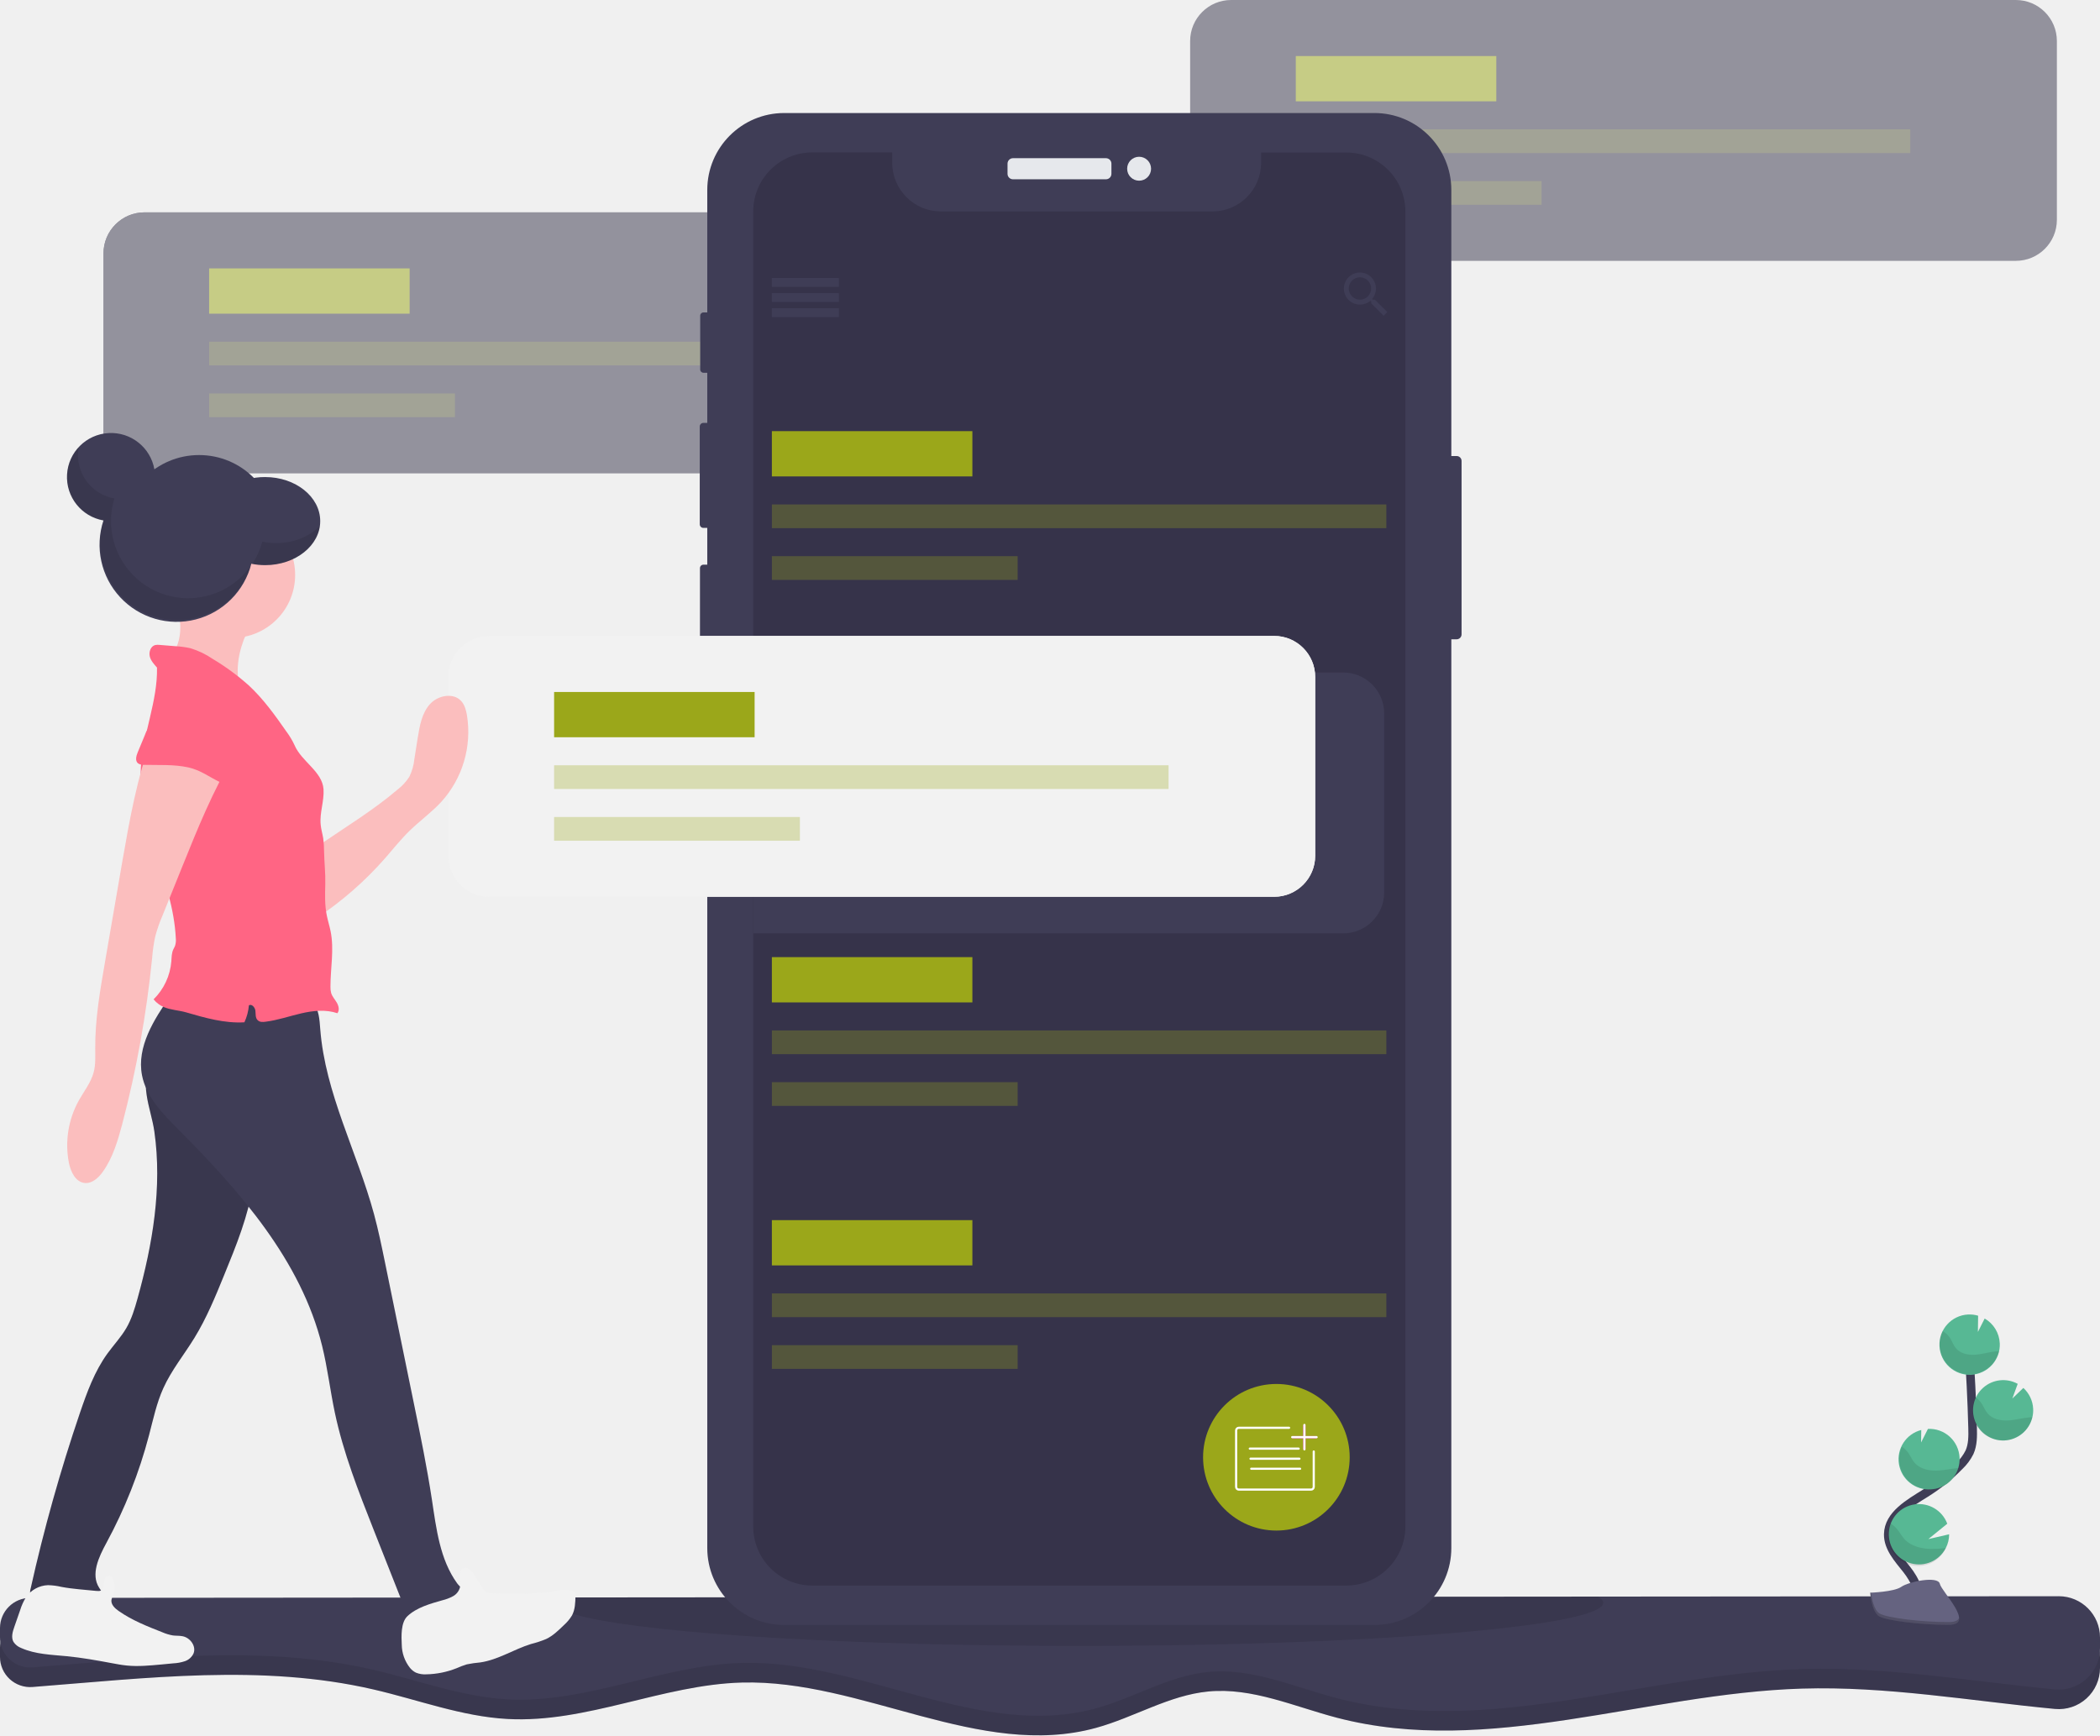
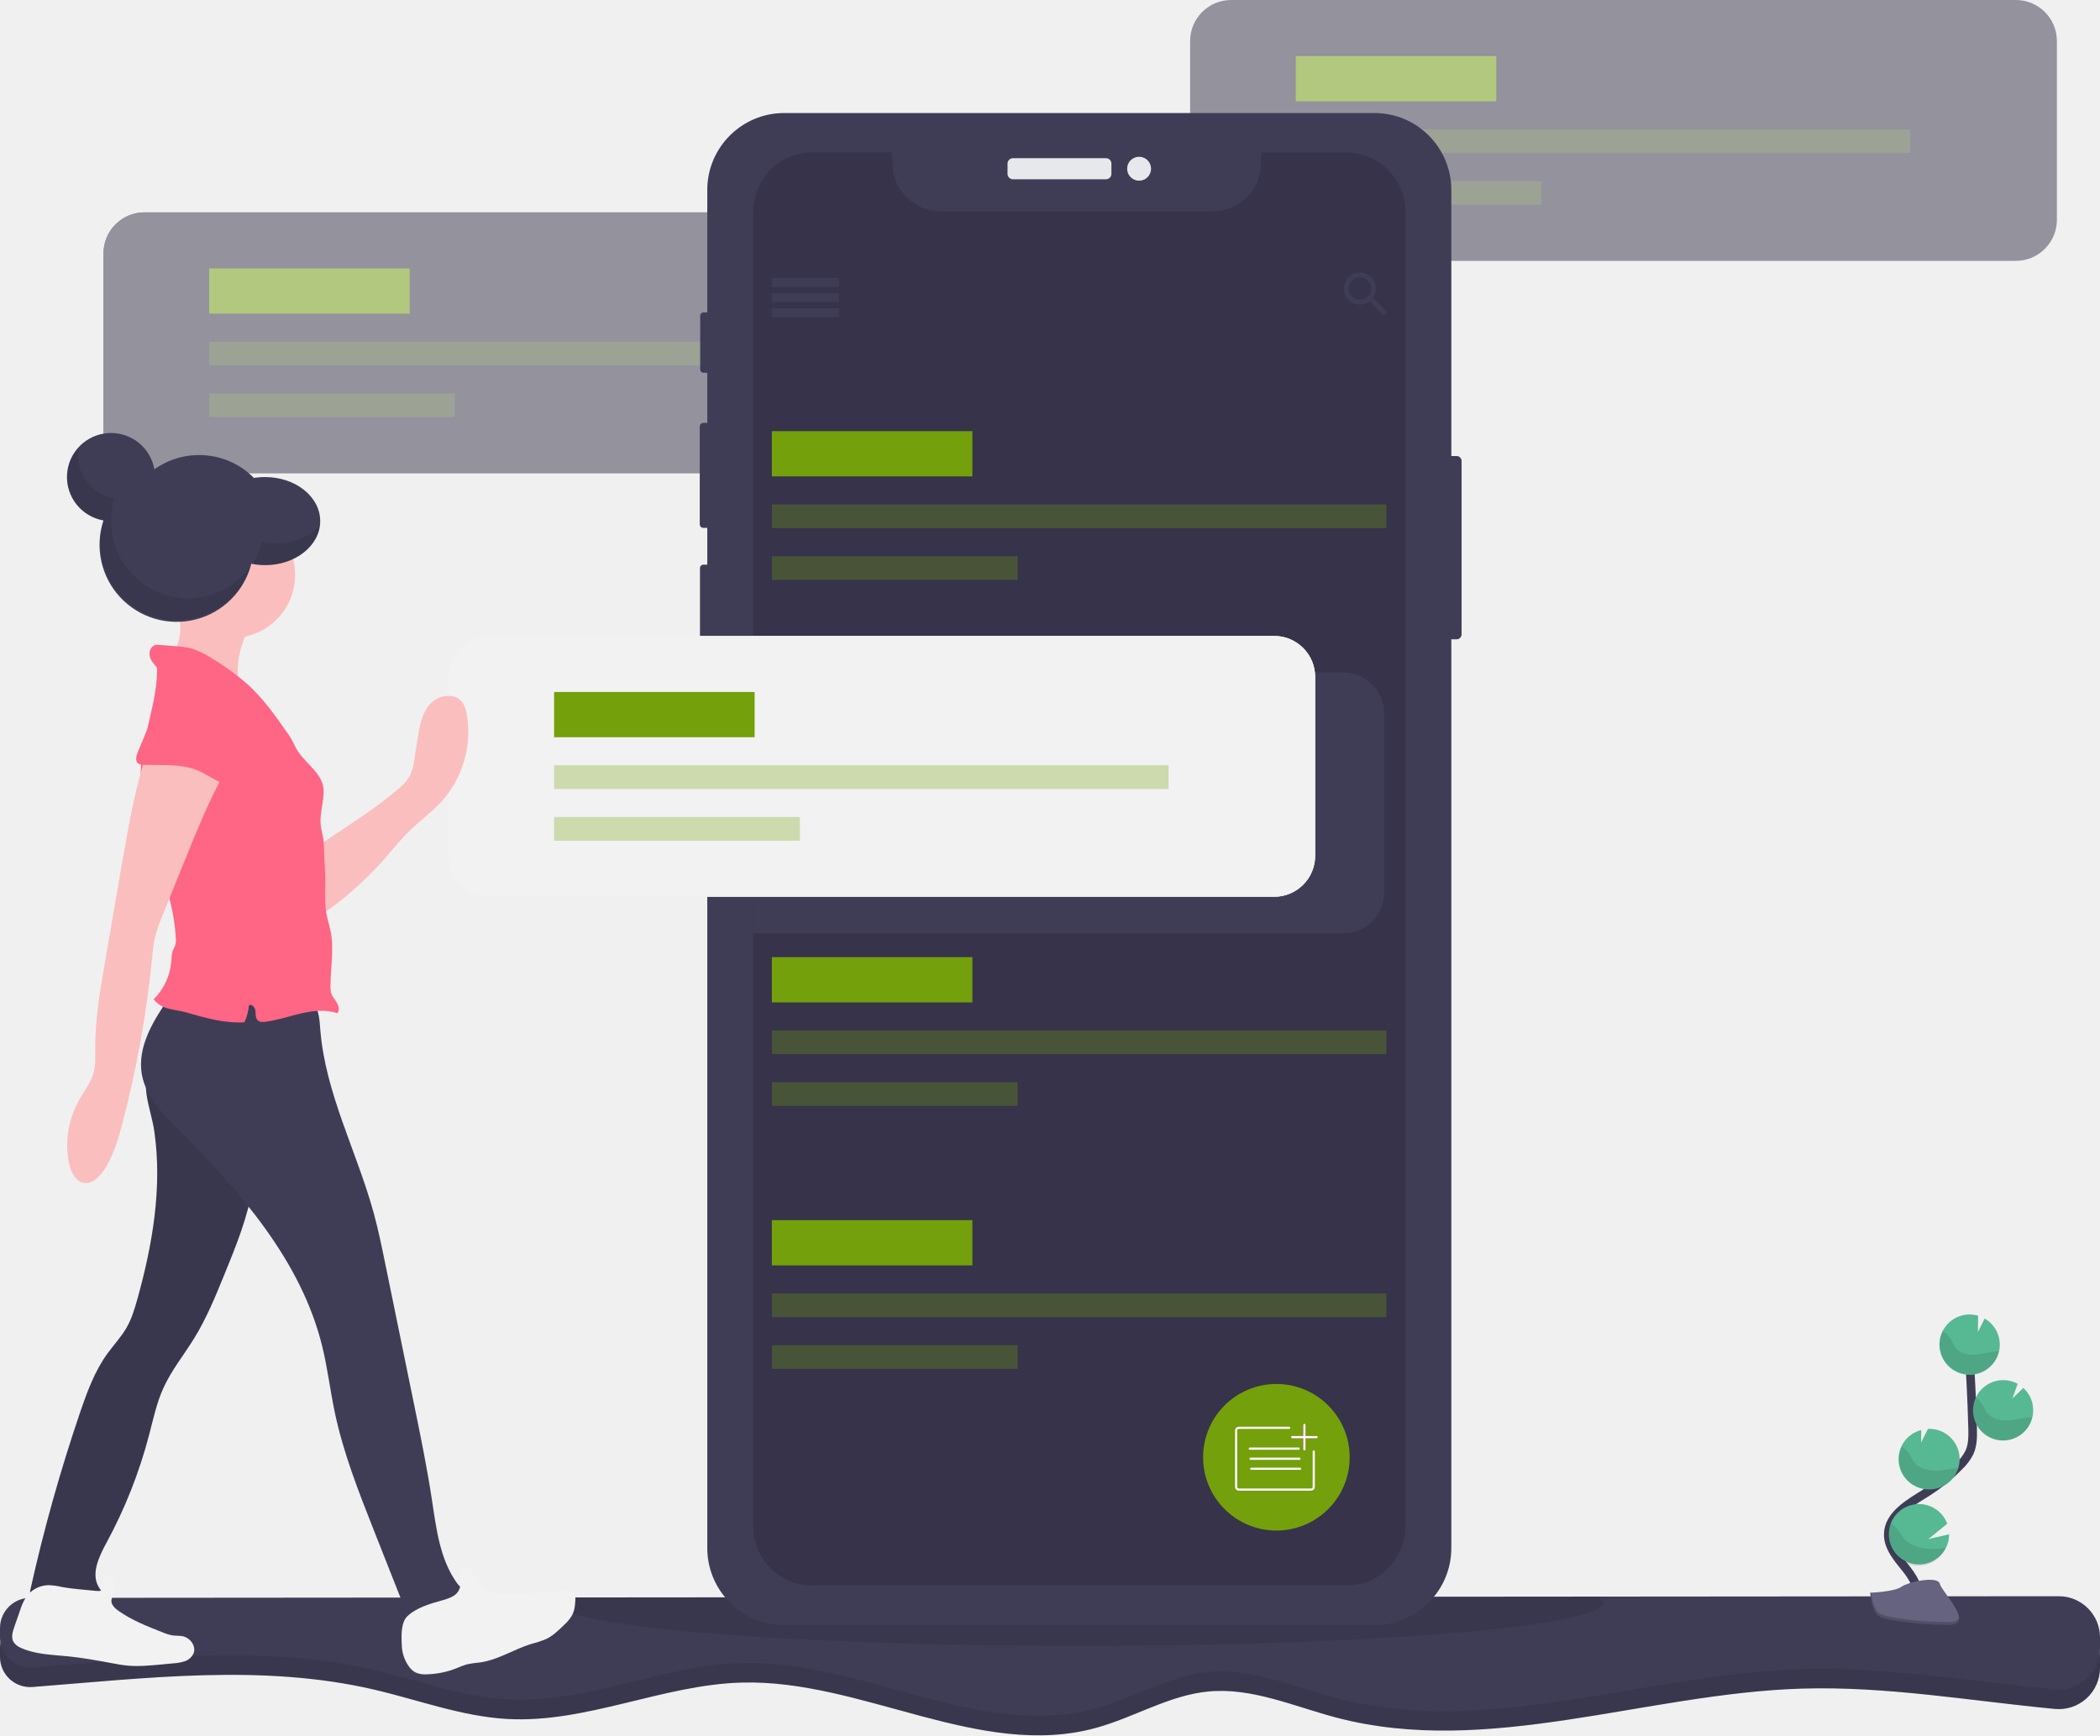
<svg xmlns="http://www.w3.org/2000/svg" id="ada6f7ae-8394-4767-8700-18704e9e9034" data-name="Layer 1" width="974" height="805.02" viewBox="0 0 974 805.02">
  <path d="M1087,816.24v5a19.11,19.11,0,0,1-20.91,19c-39.15-3.72-78.12-10.64-117.4-9.43-72.42,2.21-145.44,31.83-215.54,13.53-19.77-5.16-39.32-14.13-59.66-12.2-18.25,1.73-34.49,12.05-52.17,16.89C567.55,863.79,512.8,826.49,457.06,828c-36.74,1-71.92,18.89-108.62,16.9-21.27-1.14-41.53-8.92-62.28-13.71-51.66-11.94-104.86-5.27-158.09-1.13A14,14,0,0,1,113,816.13v-4.28a14,14,0,0,1,14-14l940.92-.76A19.11,19.11,0,0,1,1087,816.24Z" transform="translate(-113 -47.49)" fill="#3f3d56" />
  <path d="M1087,816.24v5a19.11,19.11,0,0,1-20.91,19c-39.15-3.72-78.12-10.64-117.4-9.43-72.42,2.21-145.44,31.83-215.54,13.53-19.77-5.16-39.32-14.13-59.66-12.2-18.25,1.73-34.49,12.05-52.17,16.89C567.55,863.79,512.8,826.49,457.06,828c-36.74,1-71.92,18.89-108.62,16.9-21.27-1.14-41.53-8.92-62.28-13.71-51.66-11.94-104.86-5.27-158.09-1.13A14,14,0,0,1,113,816.13v-4.28a14,14,0,0,1,14-14l940.92-.76A19.11,19.11,0,0,1,1087,816.24Z" transform="translate(-113 -47.49)" opacity="0.1" />
  <path d="M1087,807.1v5a20.39,20.39,0,0,1-.11,2.08,19.11,19.11,0,0,1-20.8,17c-39.15-3.73-78.12-10.65-117.4-9.44-72.42,2.22-145.44,31.84-215.54,13.53-19.77-5.16-39.32-14.13-59.66-12.2-18.25,1.73-34.49,12.05-52.17,16.9-53.77,14.72-108.52-22.58-164.26-21.08-36.74,1-71.92,18.89-108.62,16.91-21.27-1.15-41.53-8.92-62.28-13.72-51.65-11.93-104.86-5.26-158.09-1.12a14,14,0,0,1-14.86-11.5A13.7,13.7,0,0,1,113,807v-4.28a14,14,0,0,1,14-14l235.83-.19,481.81-.4,223.28-.18A19.11,19.11,0,0,1,1087,807.1Z" transform="translate(-113 -47.49)" fill="#3f3d56" />
  <path d="M856.59,791c0,2.21-4.36,4.33-12.4,6.32C812,805.27,721,811,613.59,811c-105.67,0-195.58-5.55-229-13.31-9-2.09-14-4.34-14-6.69,0-.82.6-1.63,1.78-2.43l481.81-.4C855.77,789.1,856.59,790,856.59,791Z" transform="translate(-113 -47.49)" opacity="0.1" />
  <g opacity="0.5">
    <rect x="552" width="402" height="121" rx="19.03" fill="#36334a" />
-     <rect x="601" y="26" width="93" height="21" fill="#9ba71a" />
-     <rect x="601" y="60" width="285" height="11" fill="#9ba71a" opacity="0.3" />
-     <rect x="601" y="84" width="114" height="11" fill="#9ba71a" opacity="0.3" />
+     <rect x="601" y="26" width="93" height="21" fill="#73a00b" />
+     <rect x="601" y="60" width="285" height="11" fill="#73a00b" opacity="0.3" />
+     <rect x="601" y="84" width="114" height="11" fill="#73a00b" opacity="0.3" />
  </g>
  <g opacity="0.5">
    <rect x="48" y="98.51" width="402" height="121" rx="19.03" fill="#36334a" />
    <rect x="97" y="124.51" width="93" height="21" fill="#36334a" />
    <rect x="97" y="158.51" width="285" height="11" fill="#36334a" />
    <rect x="97" y="182.51" width="114" height="11" fill="#36334a" />
    <rect x="48" y="98.51" width="402" height="121" rx="19.03" fill="#36334a" />
-     <rect x="97" y="124.51" width="93" height="21" fill="#9ba71a" />
-     <rect x="97" y="158.51" width="285" height="11" fill="#9ba71a" opacity="0.3" />
-     <rect x="97" y="182.51" width="114" height="11" fill="#9ba71a" opacity="0.3" />
+     <rect x="97" y="124.51" width="93" height="21" fill="#73a00b" />
+     <rect x="97" y="158.51" width="285" height="11" fill="#73a00b" opacity="0.3" />
+     <rect x="97" y="182.51" width="114" height="11" fill="#73a00b" opacity="0.3" />
  </g>
  <rect x="667.58" y="211.54" width="10.31" height="85.02" rx="2.29" fill="#3f3d56" />
  <rect x="324.76" y="144.93" width="5.79" height="27.99" rx="1.5" fill="#3f3d56" />
  <rect x="324.55" y="196.17" width="6.52" height="48.72" rx="1.69" fill="#3f3d56" />
  <rect x="324.65" y="261.94" width="6.21" height="49.14" rx="1.61" fill="#3f3d56" />
  <rect x="328.04" y="52.43" width="345.1" height="701.37" rx="35.69" fill="#3f3d56" />
  <rect x="467.3" y="73.38" width="48.19" height="9.79" rx="2.54" fill="#e6e8ec" />
  <circle cx="528.33" cy="78.27" r="5.55" fill="#e6e8ec" />
  <path d="M764.83,145.6v610A27.41,27.41,0,0,1,737.42,783H489.76a27.41,27.41,0,0,1-27.41-27.4v-610a27.41,27.41,0,0,1,27.41-27.41h37.06V123a22.58,22.58,0,0,0,22.57,22.57h126A22.57,22.57,0,0,0,697.91,123v-4.76h39.51A27.41,27.41,0,0,1,764.83,145.6Z" transform="translate(-113 -47.49)" fill="#36334a" />
  <rect x="358" y="129" width="31" height="4" fill="#3f3d56" />
  <rect x="358" y="136" width="31" height="4" fill="#3f3d56" />
  <rect x="358" y="143" width="31" height="4" fill="#3f3d56" />
  <rect x="358" y="129" width="31" height="4" fill="#3f3d56" />
  <rect x="358" y="136" width="31" height="4" fill="#3f3d56" />
  <rect x="358" y="143" width="31" height="4" fill="#3f3d56" />
  <path d="M750.66,186.49h-.91l-.35-.29a7.61,7.61,0,0,0,1.78-4.89,7.44,7.44,0,1,0-7.4,7.48,7.73,7.73,0,0,0,4.88-1.78l.34.29v.92l5.74,5.75,1.72-1.72Zm-6.88,0a5.18,5.18,0,1,1,5.16-5.18A5.15,5.15,0,0,1,743.78,186.49Z" transform="translate(-113 -47.49)" fill="#3f3d56" />
-   <rect x="358" y="200" width="93" height="21" fill="#9ba71a" />
-   <rect x="358" y="234" width="285" height="11" fill="#9ba71a" opacity="0.3" />
-   <rect x="358" y="258" width="114" height="11" fill="#9ba71a" opacity="0.3" />
-   <rect x="358" y="444" width="93" height="21" fill="#9ba71a" />
-   <rect x="358" y="478" width="285" height="11" fill="#9ba71a" opacity="0.3" />
-   <rect x="358" y="502" width="114" height="11" fill="#9ba71a" opacity="0.3" />
-   <rect x="358" y="566" width="93" height="21" fill="#9ba71a" />
-   <rect x="358" y="600" width="285" height="11" fill="#9ba71a" opacity="0.3" />
-   <rect x="358" y="624" width="114" height="11" fill="#9ba71a" opacity="0.3" />
-   <circle cx="592" cy="676" r="34" fill="#9ba71a" />
+   <rect x="358" y="200" width="93" height="21" fill="#73a00b" />
+   <rect x="358" y="234" width="285" height="11" fill="#73a00b" opacity="0.3" />
+   <rect x="358" y="258" width="114" height="11" fill="#73a00b" opacity="0.3" />
+   <rect x="358" y="444" width="93" height="21" fill="#73a00b" />
+   <rect x="358" y="478" width="285" height="11" fill="#73a00b" opacity="0.3" />
+   <rect x="358" y="502" width="114" height="11" fill="#73a00b" opacity="0.3" />
+   <rect x="358" y="566" width="93" height="21" fill="#73a00b" />
+   <rect x="358" y="600" width="285" height="11" fill="#73a00b" opacity="0.3" />
+   <rect x="358" y="624" width="114" height="11" fill="#73a00b" opacity="0.3" />
+   <circle cx="592" cy="676" r="34" fill="#73a00b" />
  <path d="M722.33,720.81v16.43a1.25,1.25,0,0,1-1.25,1.25h-33.5a1.25,1.25,0,0,1-1.25-1.25V711.07a1.25,1.25,0,0,1,1.25-1.25h23.31" transform="translate(-113 -47.49)" fill="none" stroke="#fff" stroke-linecap="round" stroke-miterlimit="10" />
  <line x1="579.67" y1="672" x2="602.33" y2="672" fill="none" stroke="#fff" stroke-linecap="round" stroke-miterlimit="10" />
  <line x1="580" y1="676.67" x2="602.67" y2="676.67" fill="none" stroke="#fff" stroke-linecap="round" stroke-miterlimit="10" />
  <line x1="580.33" y1="681.33" x2="603" y2="681.33" fill="none" stroke="#fff" stroke-linecap="round" stroke-miterlimit="10" />
  <line x1="605" y1="661" x2="605" y2="672.33" fill="none" stroke="#f0f" stroke-miterlimit="10" />
  <line x1="610.67" y1="666.67" x2="599.33" y2="666.67" fill="none" stroke="#f0f" stroke-miterlimit="10" />
  <line x1="605" y1="661" x2="605" y2="672.33" fill="none" stroke="#fff" stroke-linecap="round" stroke-miterlimit="10" />
  <line x1="610.67" y1="666.67" x2="599.33" y2="666.67" fill="none" stroke="#fff" stroke-linecap="round" stroke-miterlimit="10" />
  <path d="M1001.6,792.66c3-5.51-.4-12.27-4.29-17.18s-8.61-10-8.51-16.29c.15-9,9.7-14.31,17.33-19.09a84,84,0,0,0,15.56-12.51,22.8,22.8,0,0,0,4.78-6.4c1.58-3.52,1.54-7.52,1.44-11.37q-.51-19.26-1.91-38.49" transform="translate(-113 -47.49)" fill="none" stroke="#3f3d56" stroke-miterlimit="10" stroke-width="4" />
  <path d="M1040.51,670.63a14,14,0,0,0-7-11.5l-3.14,6.22.1-7.53a14.22,14.22,0,0,0-4.63-.56,14,14,0,1,0,14.68,13.37Z" transform="translate(-113 -47.49)" fill="#57b894" />
  <path d="M1015.48,765.62a14,14,0,1,1,.68-11.3l-8.77,7.13,9.65-2.23A14,14,0,0,1,1015.48,765.62Z" transform="translate(-113 -47.49)" fill="#57b894" />
  <path d="M1008.55,738.37a14,14,0,0,1-4.45-27.53l-.08,5.78,3.18-6.29h0a14,14,0,0,1,14.67,13.36,13.84,13.84,0,0,1-.6,4.79A14,14,0,0,1,1008.55,738.37Z" transform="translate(-113 -47.49)" fill="#57b894" />
  <path d="M1042.62,715.7a14,14,0,1,1,6.21-26.27l-2.48,6.8,5.1-4.9A14,14,0,0,1,1056,701a13.79,13.79,0,0,1-.35,3.87A14,14,0,0,1,1042.62,715.7Z" transform="translate(-113 -47.49)" fill="#57b894" />
  <path d="M1038.62,674.37c-3.24.35-6.39,1.36-9.64,1.56s-6.82-.57-8.88-3.1c-1.1-1.36-1.66-3.08-2.59-4.57a10,10,0,0,0-3.54-3.33,14,14,0,1,0,26.24,9.32Q1039.42,674.28,1038.62,674.37Z" transform="translate(-113 -47.49)" opacity="0.1" />
  <path d="M1042.62,715.7a14,14,0,0,1-13.35-20,10.37,10.37,0,0,1,2.82,2.82c1,1.51,1.61,3.26,2.78,4.64,2.19,2.57,5.92,3.41,9.31,3.26s6.66-1.12,10-1.43c.47,0,.94-.07,1.42-.08A14,14,0,0,1,1042.62,715.7Z" transform="translate(-113 -47.49)" opacity="0.1" />
  <path d="M1008.55,738.37a14,14,0,0,1-13.46-19.76,11.48,11.48,0,0,1,3,2.85c1.09,1.54,1.77,3.32,3.05,4.74,2.37,2.63,6.35,3.56,9.93,3.48s6.83-.93,10.28-1.2A14,14,0,0,1,1008.55,738.37Z" transform="translate(-113 -47.49)" opacity="0.1" />
  <path d="M1015.48,765.62a14,14,0,0,1-25.59-11.45,13.84,13.84,0,0,1,3.08,2.75c1.34,1.62,2.22,3.47,3.76,5,2.87,2.82,7.5,4,11.63,4.09A60,60,0,0,0,1015.48,765.62Z" transform="translate(-113 -47.49)" opacity="0.1" />
  <path d="M980.43,786.31s11.08-.34,14.42-2.72,17-5.21,17.86-1.4,16.65,19,4.15,19.06-29.06-1.94-32.4-4S980.43,786.31,980.43,786.31Z" transform="translate(-113 -47.49)" fill="#656380" />
  <path d="M1017.08,799.93c-12.51.1-29.06-1.95-32.39-4-2.54-1.55-3.55-7.09-3.89-9.65h-.37s.7,8.94,4,11,19.89,4.07,32.4,4c3.61,0,4.85-1.31,4.78-3.21C1021.14,799.19,1019.77,799.9,1017.08,799.93Z" transform="translate(-113 -47.49)" opacity="0.2" />
  <path d="M755,378.52v82.94a19,19,0,0,1-19,19H462.35v-121H736A19,19,0,0,1,755,378.52Z" transform="translate(-113 -47.49)" fill="#3f3d56" />
  <rect x="208" y="295" width="402" height="121" rx="19.03" fill="#f2f2f2" />
  <rect x="208" y="295" width="402" height="121" rx="19.03" fill="#f2f2f2" />
-   <rect x="257" y="321" width="93" height="21" fill="#9ba71a" />
-   <rect x="257" y="355" width="285" height="11" fill="#9ba71a" opacity="0.3" />
-   <rect x="257" y="379" width="114" height="11" fill="#9ba71a" opacity="0.3" />
+   <rect x="257" y="321" width="93" height="21" fill="#73a00b" />
+   <rect x="257" y="355" width="285" height="11" fill="#73a00b" opacity="0.3" />
+   <rect x="257" y="379" width="114" height="11" fill="#73a00b" opacity="0.3" />
  <circle cx="92.34" cy="246.84" r="35.75" fill="#3f3d56" />
  <path d="M184.6,572.43c3.69,25.89-.81,52.29-7.82,77.48-1.31,4.69-2.72,9.42-5.17,13.63s-5.86,7.83-8.74,11.79c-6,8.26-9.52,18-12.81,27.64a779.65,779.65,0,0,0-22.82,81.32,5.57,5.57,0,0,0,0,3.47c.87,2,3.51,2.26,5.68,2.25l28.06-.15c1-1.92-.85-4-2-5.84-4-6.22-.16-14.3,3.37-20.81a223.74,223.74,0,0,0,19.78-50c1.92-7.33,3.48-14.82,6.6-21.73,3.77-8.38,9.68-15.59,14.48-23.43,5.58-9.11,9.65-19,13.69-28.93,5.64-13.78,11.33-27.73,13.55-42.45,2.09-13.82,1.06-27.9-.3-41.81a2.64,2.64,0,0,0-3.06-3l-37.65-1.94c-7.76-.4-9.6-2.1-8.42,5.52C181.84,561.13,183.78,566.67,184.6,572.43Z" transform="translate(-113 -47.49)" fill="#3f3d56" />
  <path d="M184.6,572.43c3.69,25.89-.81,52.29-7.82,77.48-1.31,4.69-2.72,9.42-5.17,13.63s-5.86,7.83-8.74,11.79c-6,8.26-9.52,18-12.81,27.64a779.65,779.65,0,0,0-22.82,81.32,5.57,5.57,0,0,0,0,3.47c.87,2,3.51,2.26,5.68,2.25l28.06-.15c1-1.92-.85-4-2-5.84-4-6.22-.16-14.3,3.37-20.81a223.74,223.74,0,0,0,19.78-50c1.92-7.33,3.48-14.82,6.6-21.73,3.77-8.38,9.68-15.59,14.48-23.43,5.58-9.11,9.65-19,13.69-28.93,5.64-13.78,11.33-27.73,13.55-42.45,2.09-13.82,1.06-27.9-.3-41.81a2.64,2.64,0,0,0-3.06-3l-37.65-1.94c-7.76-.4-9.6-2.1-8.42,5.52C181.84,561.13,183.78,566.67,184.6,572.43Z" transform="translate(-113 -47.49)" opacity="0.1" />
  <path d="M192,509.48c-7.65,11-15.67,23.66-13.13,36.83,1.93,10,9.55,17.75,16.74,25,28.74,28.86,57,60.92,66.78,100.47,2.52,10.22,3.74,20.71,5.91,31,3.94,18.7,11,36.58,18,54.35l18.72,47.38a28.36,28.36,0,0,0,27.1-18c-2.46-.19-5.67-2.57-7.11-4.57-8-11.07-9.64-25.31-11.69-38.81-2.27-14.92-5.3-29.72-8.34-44.51L291.58,633.2c-1.55-7.55-3.1-15.11-5.12-22.54-7.82-28.83-22.64-56-24.93-85.81-.34-4.38-.55-9.19-3.52-12.44-3.12-3.43-8.24-4-12.87-4.27C226.41,506.9,210.25,505.07,192,509.48Z" transform="translate(-113 -47.49)" fill="#3f3d56" />
  <path d="M141.47,783.62a29.86,29.86,0,0,0-6.22-.8,12.92,12.92,0,0,0-10.16,5.55,25.25,25.25,0,0,0-2.73,6l-2.71,7.78c-.8,2.28-1.58,4.91-.39,7A7.42,7.42,0,0,0,122.9,812c6.56,2.92,13.95,3.08,21.1,3.78,6.94.68,13.82,1.9,20.67,3.19,2.36.44,4.71.89,7.1,1.13,5.34.54,10.72,0,16.06-.48l5.51-.53a19.84,19.84,0,0,0,5.42-1,6.83,6.83,0,0,0,4-3.59c1.36-3.37-1.56-7.36-5.13-8-1.45-.29-2.95-.16-4.42-.35a20.88,20.88,0,0,1-4.84-1.45c-7.05-2.77-14.17-5.57-20.37-9.93-1.72-1.21-3.52-2.9-3.33-5a10.19,10.19,0,0,1,.89-2.59,9.46,9.46,0,0,0,.08-6.69c-.34-.92-1-1.89-1.93-2-2.64-.32-2.32,3.53-2.71,5-.53,2-1.49,2.18-3.37,2C152.23,784.91,146.83,784.64,141.47,783.62Z" transform="translate(-113 -47.49)" fill="#f2f2f2" />
  <path d="M299.34,810.45a17.65,17.65,0,0,0,3.82,10.75,8.36,8.36,0,0,0,2.72,2.19,10.92,10.92,0,0,0,4.95.79,40.05,40.05,0,0,0,13.89-2.81,39.7,39.7,0,0,1,4.8-1.81,53.88,53.88,0,0,1,6.24-.9c8.27-1.19,15.53-6.07,23.52-8.54a49.45,49.45,0,0,0,7-2.3c3.16-1.49,5.72-4,8.23-6.43a19.89,19.89,0,0,0,3.78-4.52c1.47-2.74,1.56-6,1.62-9.1a2.59,2.59,0,0,0-.24-1.41,2.1,2.1,0,0,0-.9-.71c-2.43-1.2-5.31-.6-8-.13-9.72,1.73-19.67,1.41-29.54,1.09a4.29,4.29,0,0,1-4.54-2.59l-3.75-6c-1.07-1.72-2.77-3.69-4.71-3.1-1.55.47-2.18,2.37-2.12,4s.56,3.25.25,4.84a6.61,6.61,0,0,1-3.2,4.16,20.44,20.44,0,0,1-5,1.92c-5.52,1.56-11.94,3.33-16.21,7.39C298.86,800.15,299.15,806.6,299.34,810.45Z" transform="translate(-113 -47.49)" fill="#f2f2f2" />
  <path d="M297.4,413.75a23.17,23.17,0,0,0,5.46-5.94,24.21,24.21,0,0,0,2.33-8.21l1.57-9.92c.87-5.47,1.89-11.26,5.54-15.43s10.92-5.66,14.63-1.54c1.62,1.79,2.26,4.25,2.66,6.64a48.34,48.34,0,0,1-11.82,40c-4.49,4.92-10,8.83-14.75,13.48-4.14,4-7.73,8.59-11.55,12.94A159.42,159.42,0,0,1,260,473.27c.14-7.44,1.09-15.42,0-22.81-.81-5.34-3-8.22,2.17-11.71C274.17,430.59,286.28,423.21,297.4,413.75Z" transform="translate(-113 -47.49)" fill="#fbbebe" />
  <path d="M196.56,340.57c-.39,5.32-2.6,10.76-7,13.83q18.69,6.54,36.87,14.42c-2.34-2.25-3.05-5.7-3.16-8.94-.31-8.47,2.62-16.8,6.9-24.1a5.85,5.85,0,0,0,1.13-3.18c-.14-2.36-2.94-3.45-5.24-4a128.86,128.86,0,0,0-23.92-3.47c-3.45-.11-7.54-1.2-6.76,3.19C196.12,332.42,196.87,336.42,196.56,340.57Z" transform="translate(-113 -47.49)" fill="#fbbebe" />
  <circle cx="107.66" cy="266.7" r="29.23" fill="#fbbebe" />
  <path d="M249.6,393.14a35.36,35.36,0,0,0-3.71-6.22c-5.3-7.61-10.74-15.21-17.54-21.51a109.19,109.19,0,0,0-16.65-12.23,37.79,37.79,0,0,0-10.42-5,40.77,40.77,0,0,0-6.69-.91l-7.59-.62a6.21,6.21,0,0,0-2,.06c-2.06.52-3,3.08-2.56,5.15s2,3.75,3.38,5.32c.34,15.49-6.55,30.77-7.48,46.24-1.63,27,14.88,52.21,16.2,79.28a8.55,8.55,0,0,1-.38,3.63c-.22.56-.55,1.07-.8,1.62-.78,1.7-.75,3.63-.89,5.5a27.94,27.94,0,0,1-8.23,17.62,12.23,12.23,0,0,0,4.64,3.54c3.19,1.39,7,1.51,10.39,2.48,8.84,2.58,17.9,5.18,27.09,4.63a23.9,23.9,0,0,0,2.09-7.87c1.3-.81,2.8.92,3,2.44s-.09,3.29,1,4.39,2.47.93,3.8.76c5.61-.71,11-2.6,16.5-3.87s11.38-1.88,16.73-.06c1.08-1.37.62-3.4-.26-4.9s-2.13-2.82-2.63-4.49a10.08,10.08,0,0,1-.32-2.95c0-8.55,1.76-17.19.09-25.58-.49-2.46-1.27-4.86-1.77-7.33-1-4.79-.85-9.73-.72-14.62s-.46-10.18-.56-15.14a48.29,48.29,0,0,0-.4-6.13c-.34-2.13-1-4.21-1.18-6.36-.54-5.46,1.66-10.88,1.33-16.36C262.51,405.33,252.84,400.81,249.6,393.14Z" transform="translate(-113 -47.49)" fill="#ff6584" />
  <path d="M183.63,389.22c-7.08,18.78-10.54,38.7-14,58.48l-8,46.46c-2.27,13.13-4.55,26.34-4.46,39.66,0,3.74.24,7.55-.74,11.16-1.28,4.74-4.46,8.69-6.87,13a42.78,42.78,0,0,0-4.6,28.93c.82,4.15,3.06,8.86,7.27,9.34,3.46.38,6.45-2.37,8.47-5.21,4.64-6.51,6.94-14.37,9-22.11a500.11,500.11,0,0,0,13.87-77.09,75.06,75.06,0,0,1,1.39-9.8,69.54,69.54,0,0,1,3.38-9.76q4.59-11.38,9.19-22.76c7.07-17.53,14.18-35.14,23.89-51.36-9.6-2.76-19.59-6-29.19-8.73C189.46,388.61,186.49,389.1,183.63,389.22Z" transform="translate(-113 -47.49)" fill="#fbbebe" />
  <path d="M200.27,403.46c-6.72-1.45-13.67-1-20.53-1.17a4.43,4.43,0,0,1-2.76-.72c-1.39-1.19-.8-3.42-.1-5.11l3.32-8a11.64,11.64,0,0,1,2.66-4.42c1.69-1.5,4.07-1.87,6.31-2.14,7.29-.84,14.79-1.12,21.86.85s13.72,6.45,16.88,13.08c1.32,2.76,1.93,6.24.18,8.75-2.6,3.73-8.43,7.9-12.78,5.86C210.1,408,206.11,404.73,200.27,403.46Z" transform="translate(-113 -47.49)" fill="#ff6584" />
  <path d="M236,268.79a29.52,29.52,0,0,0-16.28,4.69,35.75,35.75,0,0,0-35.1-8.22A20.43,20.43,0,1,0,161,288.91,35.75,35.75,0,1,0,229.57,309a32,32,0,0,0,6.41.65c14.1,0,25.54-9.15,25.54-20.43S250.08,268.79,236,268.79Z" transform="translate(-113 -47.49)" fill="#3f3d56" />
  <path d="M241.09,299.43a31.1,31.1,0,0,1-6.41-.65A35.57,35.57,0,0,1,230,309.07a32.11,32.11,0,0,0,6,.58c13.18,0,24-8,25.39-18.24C256.7,296.29,249.35,299.43,241.09,299.43Z" transform="translate(-113 -47.49)" opacity="0.1" />
  <path d="M200.23,325a35.8,35.8,0,0,1-34.18-46.28,20.43,20.43,0,0,1-16.89-20.12,20.09,20.09,0,0,1,.33-3.66,20.43,20.43,0,0,0,11.46,34,35.75,35.75,0,0,0,68.29,21.18A35.68,35.68,0,0,1,200.23,325Z" transform="translate(-113 -47.49)" opacity="0.1" />
</svg>
